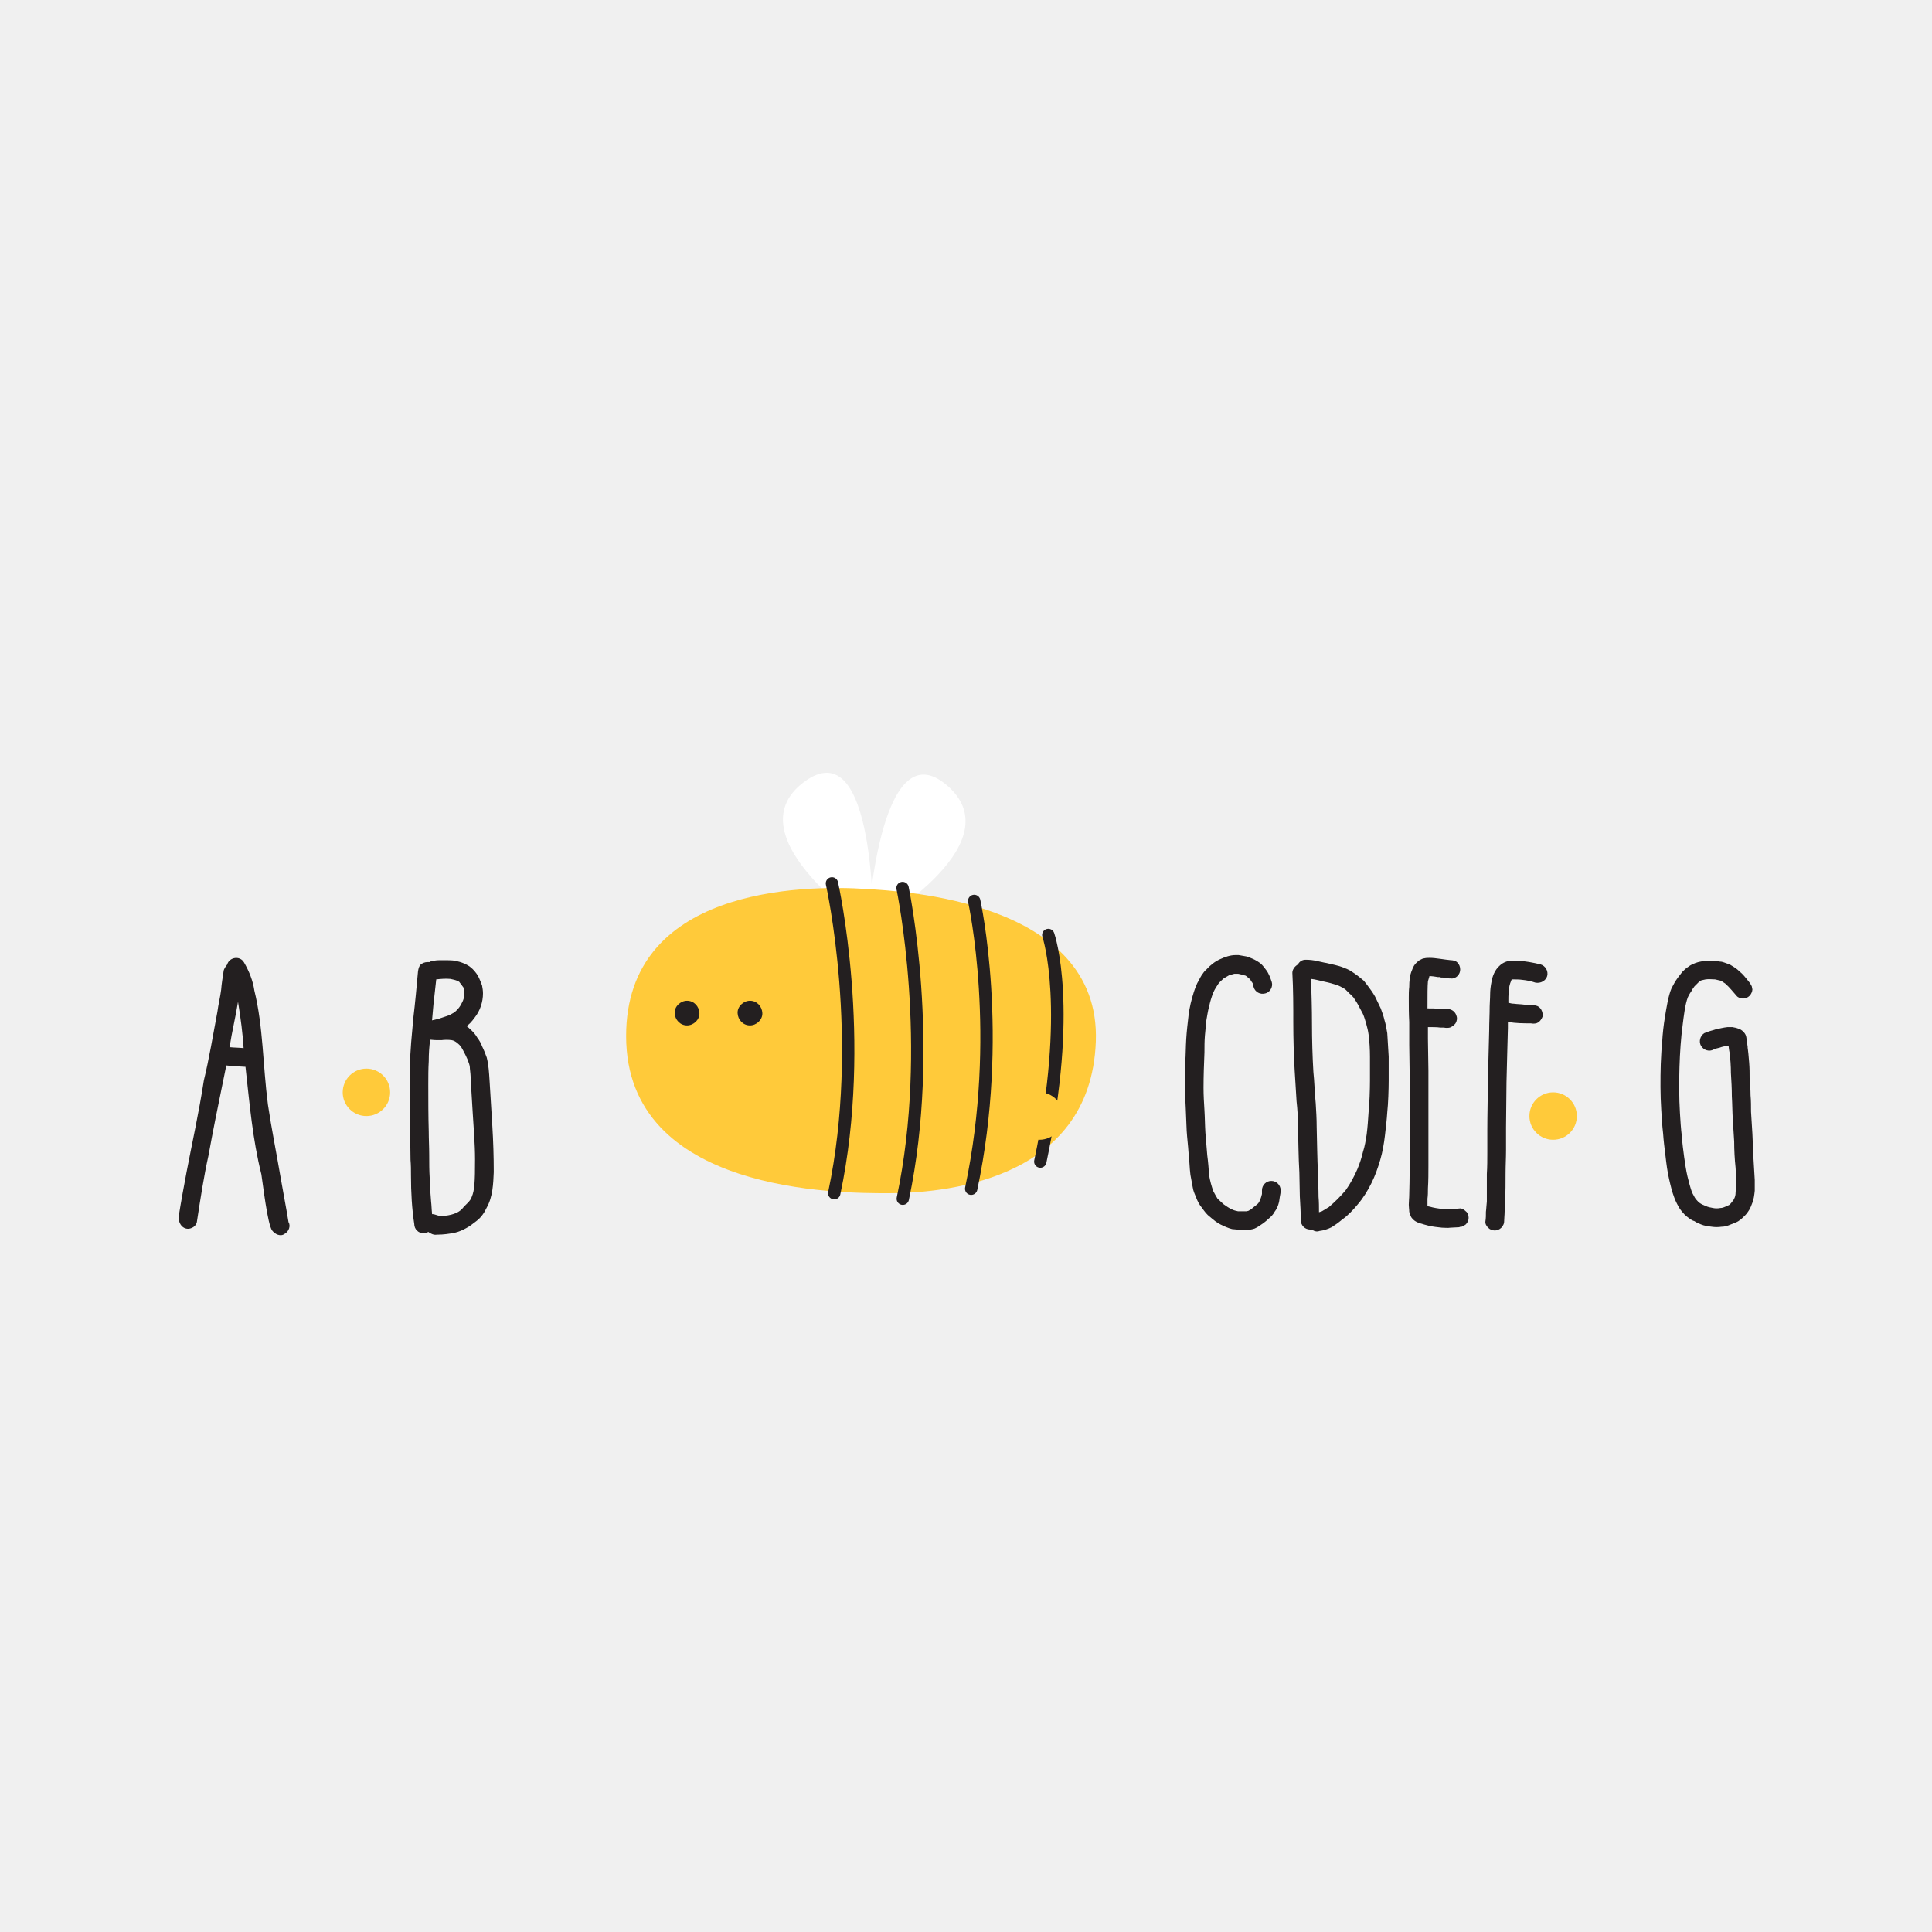
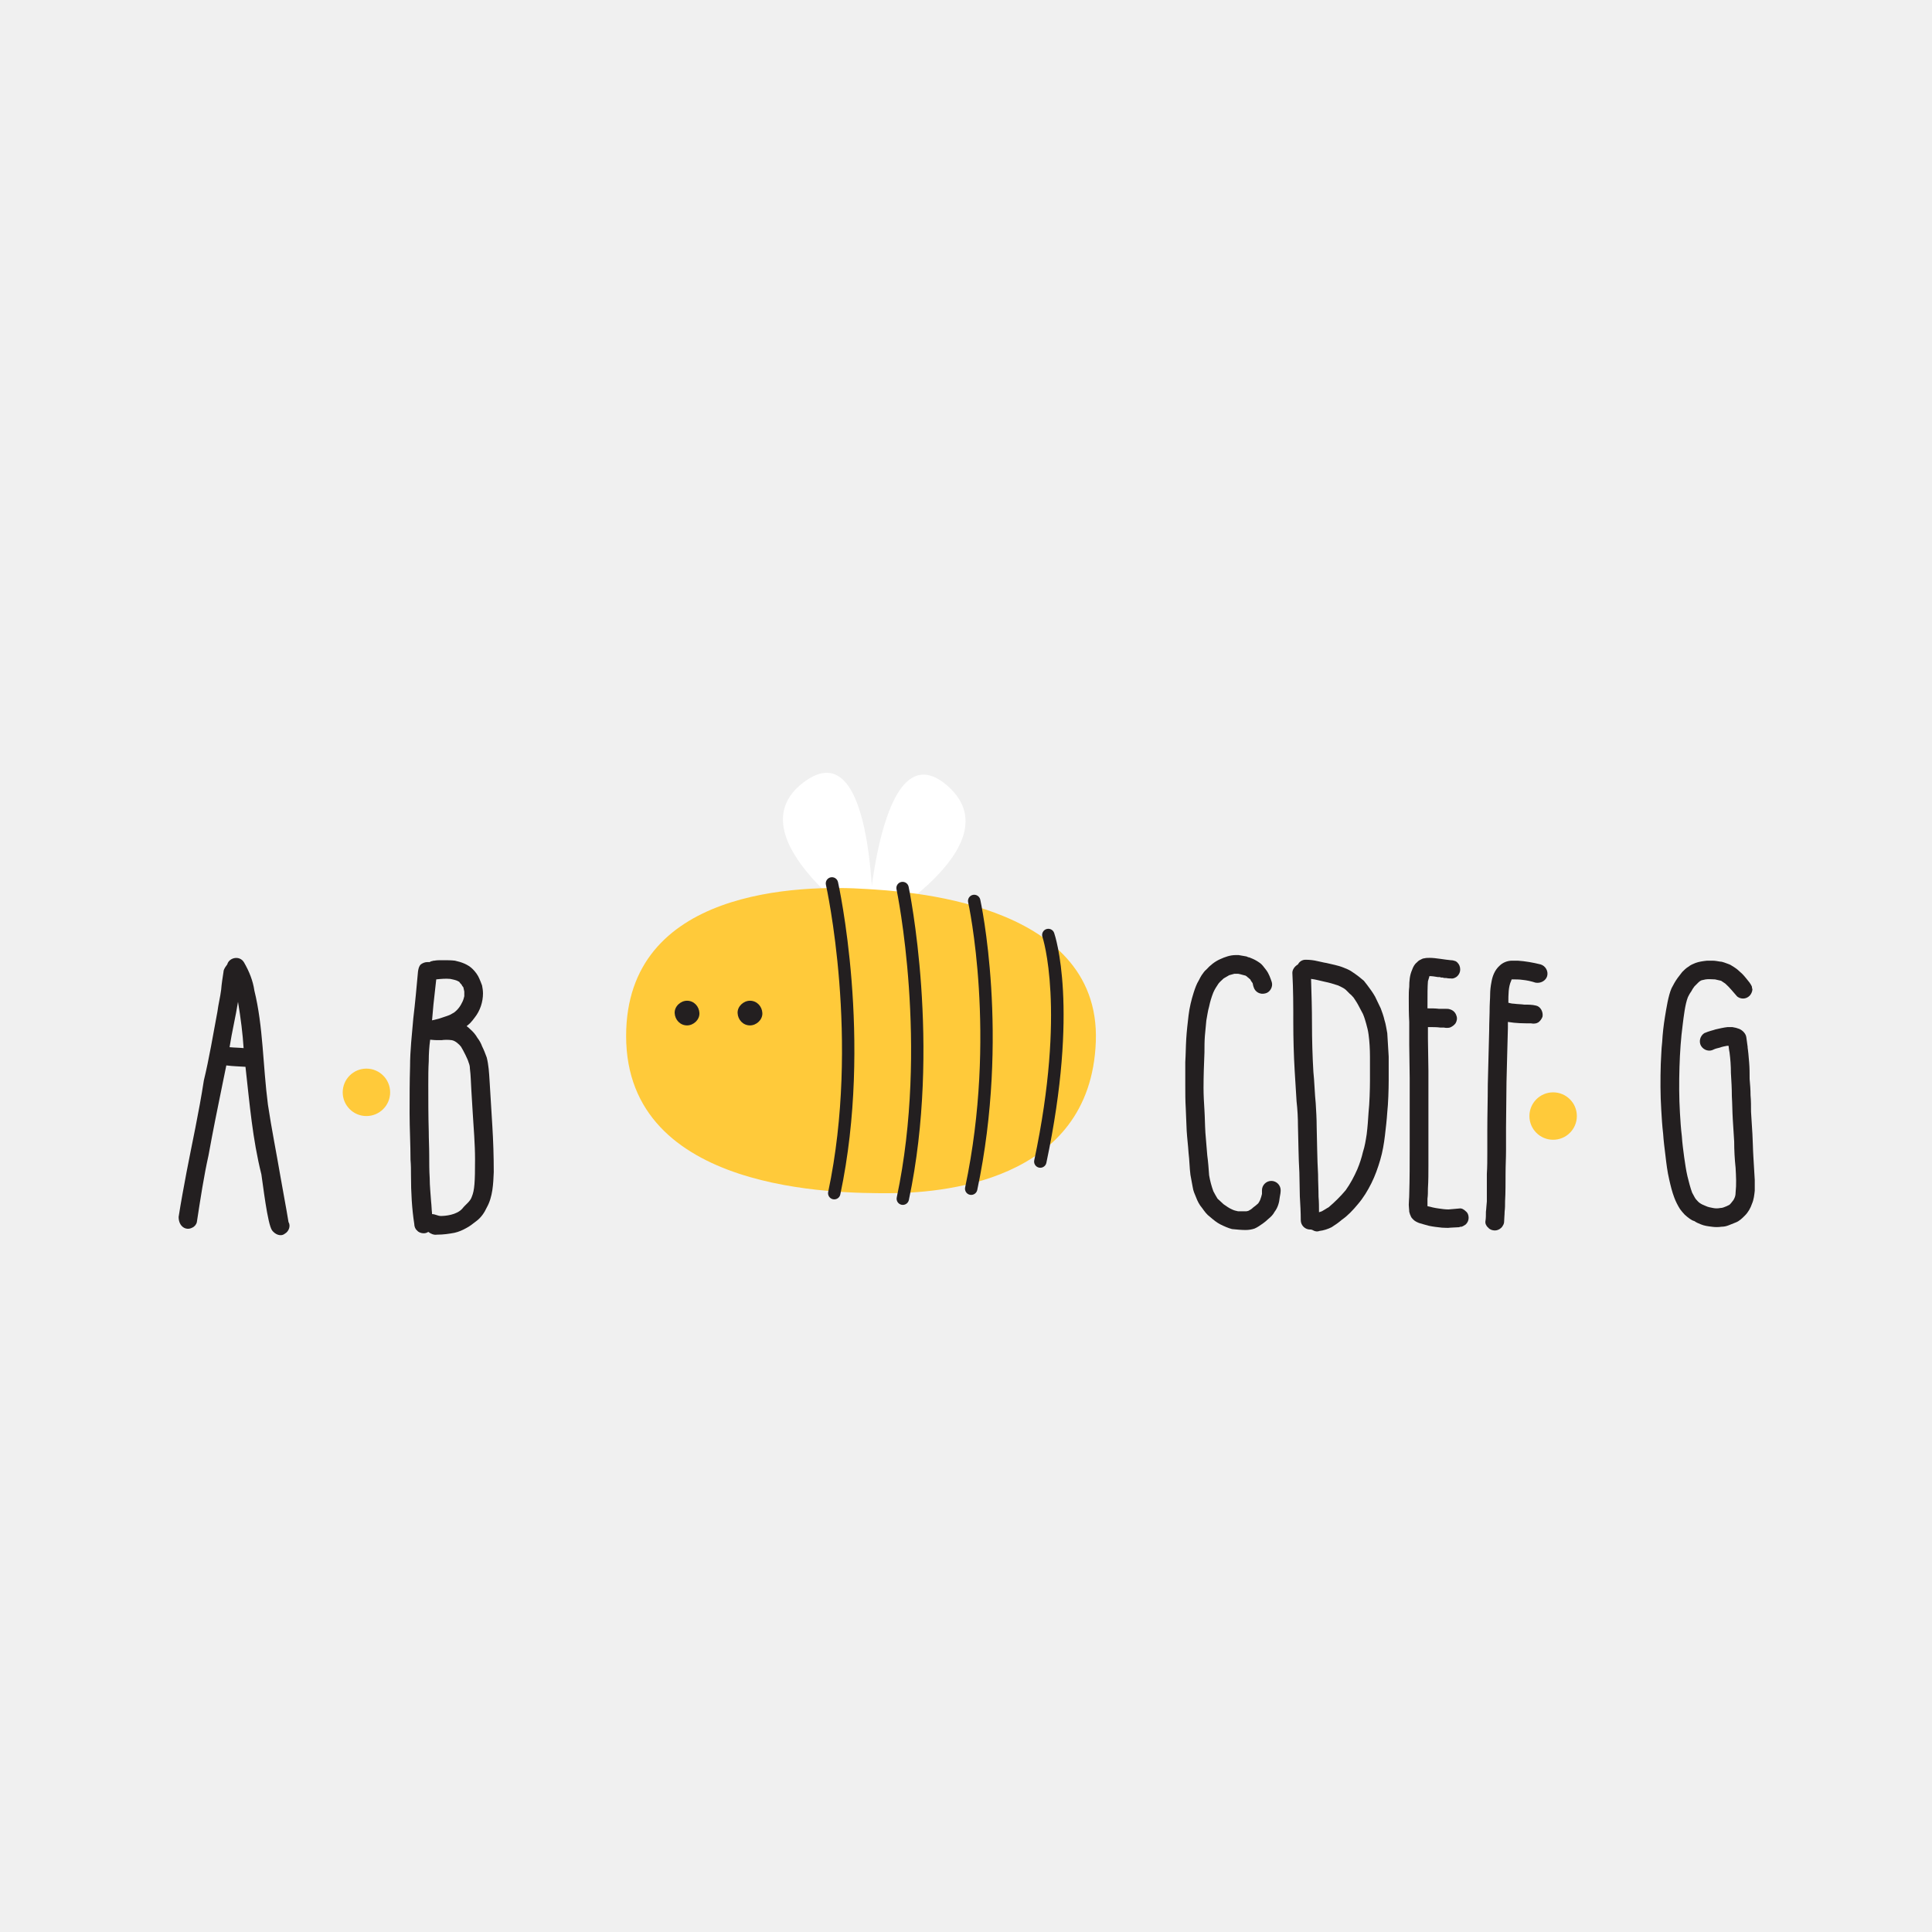
<svg xmlns="http://www.w3.org/2000/svg" width="500" zoomAndPan="magnify" viewBox="0 0 375 375" height="500" preserveAspectRatio="xMidYMid meet" version="1.0">
  <defs>
    <g />
-     <clipPath id="fba1574073">
+     <clipPath id="7a373a68f3">
      <path d="M 121.496 172 L 213 172 L 213 232 L 121.496 232 Z M 121.496 172 " clip-rule="nonzero" />
    </clipPath>
-     <clipPath id="e6202d8864">
+     <clipPath id="a42de7fc40">
      <path d="M 173 171 L 180 171 L 180 233.871 L 173 233.871 Z M 173 171 " clip-rule="nonzero" />
    </clipPath>
-     <clipPath id="8ff572e155">
-       <path d="M 197.152 212.023 L 206.359 212.023 L 206.359 221.227 L 197.152 221.227 Z M 197.152 212.023 " clip-rule="nonzero" />
-     </clipPath>
-     <clipPath id="1e757cc840">
-       <path d="M 201.758 212.023 C 199.215 212.023 197.152 214.082 197.152 216.625 C 197.152 219.168 199.215 221.227 201.758 221.227 C 204.297 221.227 206.359 219.168 206.359 216.625 C 206.359 214.082 204.297 212.023 201.758 212.023 Z M 201.758 212.023 " clip-rule="nonzero" />
-     </clipPath>
-     <clipPath id="b372e8c3c8">
+     <clipPath id="bfc58d839e">
      <path d="M 296.859 212.023 L 306.066 212.023 L 306.066 221.227 L 296.859 221.227 Z M 296.859 212.023 " clip-rule="nonzero" />
    </clipPath>
-     <clipPath id="a06d53c072">
+     <clipPath id="c1fae432ba">
      <path d="M 301.461 212.023 C 298.922 212.023 296.859 214.082 296.859 216.625 C 296.859 219.168 298.922 221.227 301.461 221.227 C 304.004 221.227 306.066 219.168 306.066 216.625 C 306.066 214.082 304.004 212.023 301.461 212.023 Z M 301.461 212.023 " clip-rule="nonzero" />
    </clipPath>
-     <clipPath id="bb6d497e53">
+     <clipPath id="f2551cdb6e">
      <path d="M 66.52 207.418 L 75.727 207.418 L 75.727 216.625 L 66.52 216.625 Z M 66.52 207.418 " clip-rule="nonzero" />
    </clipPath>
-     <clipPath id="116a10da18">
+     <clipPath id="ddb3726d64">
      <path d="M 71.121 207.418 C 68.578 207.418 66.52 209.48 66.52 212.023 C 66.52 214.562 68.578 216.625 71.121 216.625 C 73.664 216.625 75.727 214.562 75.727 212.023 C 75.727 209.48 73.664 207.418 71.121 207.418 Z M 71.121 207.418 " clip-rule="nonzero" />
    </clipPath>
  </defs>
  <g fill="#231f20" fill-opacity="1">
    <g transform="translate(32.40127, 239.1063)">
      <g>
        <path d="M 23.598 -1.906 C 23.051 -5.266 22.598 -7.441 22.055 -10.617 C 21.238 -15.43 20.328 -19.875 19.605 -24.688 C 18.605 -32.402 18.695 -39.844 16.973 -46.832 C 16.699 -48.738 15.973 -50.551 14.977 -52.277 C 14.156 -53.727 12.07 -53.273 11.707 -51.914 C 11.074 -51.098 10.98 -50.734 10.98 -50.461 C 10.801 -49.281 10.617 -48.191 10.527 -47.012 C 10.348 -45.559 9.984 -44.199 9.801 -42.746 C 8.984 -38.391 8.168 -33.488 7.168 -29.406 C 6.172 -22.961 4.902 -17.336 3.812 -11.617 C 3.266 -8.711 2.723 -5.809 2.27 -2.902 C 2.27 -1 3.723 -0.18 4.902 -0.816 C 5.355 -1 5.719 -1.453 5.809 -1.906 C 6.535 -6.625 7.168 -10.801 8.078 -14.883 C 8.895 -19.422 9.801 -23.871 10.711 -28.316 C 10.98 -29.676 11.254 -30.949 11.527 -32.309 C 12.887 -32.129 14.066 -32.129 15.246 -32.039 C 16.062 -24.777 16.609 -18.062 18.332 -11.164 C 18.605 -9.531 19.512 -1.453 20.422 -0.273 C 20.965 0.453 22.055 1 22.871 0.363 C 23.688 -0.09 24.051 -1.18 23.598 -1.906 Z M 14.883 -35.668 C 13.977 -35.758 13.07 -35.758 12.16 -35.848 C 12.617 -38.844 13.34 -41.75 13.797 -44.652 C 14.34 -41.387 14.703 -38.48 14.883 -35.668 Z M 14.883 -35.668 " />
      </g>
    </g>
  </g>
  <g fill="#231f20" fill-opacity="1">
    <g transform="translate(58.62803, 239.1063)">
      <g />
    </g>
  </g>
  <g fill="#231f20" fill-opacity="1">
    <g transform="translate(77.32253, 239.1063)">
      <g>
        <path d="M 18.242 -20.512 C 18.062 -23.508 17.879 -26.5 17.699 -29.406 C 17.605 -30.949 17.516 -32.402 17.152 -33.852 C 16.883 -34.578 16.609 -35.305 16.246 -36.031 C 16.062 -36.574 15.699 -37.211 15.34 -37.664 C 14.977 -38.301 14.52 -38.844 13.887 -39.391 C 13.703 -39.57 13.523 -39.75 13.25 -39.934 C 13.434 -40.113 13.703 -40.297 13.887 -40.477 C 14.25 -40.84 14.52 -41.203 14.793 -41.566 C 15.883 -42.93 16.426 -44.652 16.426 -46.285 C 16.426 -46.832 16.336 -47.375 16.246 -47.828 C 16.062 -48.375 15.883 -48.738 15.699 -49.191 C 15.43 -49.824 14.977 -50.461 14.43 -51.004 C 13.523 -51.914 12.254 -52.367 10.98 -52.641 C 10.254 -52.73 9.531 -52.73 8.895 -52.73 C 8.711 -52.73 8.531 -52.73 8.352 -52.73 C 7.895 -52.73 7.441 -52.73 6.988 -52.641 C 6.898 -52.641 6.715 -52.641 6.535 -52.547 C 6.352 -52.547 6.172 -52.457 6.082 -52.367 C 5.898 -52.367 5.809 -52.367 5.629 -52.367 C 5.172 -52.367 4.719 -52.188 4.355 -51.914 C 3.992 -51.551 3.902 -51.098 3.812 -50.551 C 3.539 -47.559 3.266 -44.473 2.902 -41.477 C 2.633 -38.301 2.27 -35.215 2.27 -32.129 C 2.18 -29.133 2.18 -26.137 2.18 -23.051 C 2.18 -20.059 2.359 -16.973 2.359 -13.977 C 2.449 -12.977 2.449 -11.98 2.449 -10.98 C 2.449 -7.625 2.633 -4.445 3.086 -1.543 C 3.086 -1.09 3.266 -0.543 3.629 -0.273 C 3.902 0.09 4.445 0.273 4.902 0.273 C 5.266 0.273 5.535 0.18 5.809 0 C 6.262 0.363 6.898 0.637 7.441 0.543 C 8.805 0.543 9.891 0.363 10.891 0.18 C 11.707 0 12.523 -0.363 13.16 -0.727 C 13.887 -1.09 14.52 -1.633 15.246 -2.18 C 16.062 -2.812 16.699 -3.723 17.152 -4.719 C 18.332 -6.809 18.422 -9.348 18.516 -11.617 C 18.516 -14.613 18.422 -17.605 18.242 -20.512 Z M 10.074 -49.102 C 10.527 -49.008 10.98 -48.918 11.434 -48.738 C 11.527 -48.645 11.617 -48.645 11.797 -48.555 C 11.891 -48.375 12.07 -48.191 12.254 -48.012 C 12.344 -47.828 12.434 -47.648 12.617 -47.465 C 12.707 -47.195 12.707 -46.922 12.797 -46.648 C 12.797 -46.285 12.797 -46.016 12.797 -45.742 C 12.707 -45.379 12.617 -45.016 12.434 -44.652 C 12.254 -44.289 12.07 -43.926 11.797 -43.562 C 11.527 -43.199 11.164 -42.836 10.801 -42.566 C 10.527 -42.383 10.254 -42.293 9.984 -42.113 C 9.348 -41.84 8.621 -41.656 7.895 -41.387 C 7.531 -41.293 7.168 -41.203 6.809 -41.113 C 6.715 -41.113 6.625 -41.113 6.535 -41.023 C 6.625 -42.113 6.715 -43.109 6.809 -44.109 C 6.988 -45.742 7.168 -47.375 7.352 -49.008 C 8.258 -49.102 9.168 -49.191 10.074 -49.102 Z M 14.25 -6.809 C 13.977 -5.898 12.977 -5.266 12.434 -4.539 C 11.344 -3.266 9.074 -3.086 8.258 -3.086 C 7.625 -3.086 7.168 -3.449 6.535 -3.449 C 6.535 -3.539 6.535 -3.539 6.535 -3.629 C 6.445 -4.355 6.445 -5.172 6.352 -5.898 C 6.262 -7.352 6.082 -8.895 6.082 -10.438 C 5.988 -11.891 5.988 -13.434 5.988 -14.977 C 5.988 -16.52 5.898 -17.969 5.898 -19.512 C 5.809 -22.508 5.809 -25.594 5.809 -28.59 C 5.809 -30.133 5.809 -31.676 5.898 -33.125 C 5.898 -34.578 5.988 -35.941 6.172 -37.301 C 7.168 -37.211 6.988 -37.211 8.352 -37.211 C 8.984 -37.301 9.711 -37.301 10.348 -37.211 C 11.074 -37.121 11.891 -36.305 12.16 -35.941 C 12.617 -35.215 13.523 -33.398 13.613 -32.945 C 13.797 -32.492 13.887 -32.129 13.887 -31.676 C 14.066 -30.312 14.066 -29.043 14.156 -27.68 C 14.25 -26.137 14.34 -24.688 14.43 -23.145 C 14.613 -20.148 14.883 -17.062 14.883 -14.066 C 14.883 -9.711 14.793 -8.078 14.25 -6.809 Z M 14.25 -6.809 " />
      </g>
    </g>
  </g>
  <g fill="#231f20" fill-opacity="1">
    <g transform="translate(97.47548, 239.1063)">
      <g />
    </g>
  </g>
  <g fill="#231f20" fill-opacity="1">
    <g transform="translate(116.17, 239.1063)">
      <g />
    </g>
  </g>
  <g fill="#231f20" fill-opacity="1">
    <g transform="translate(134.8645, 239.1063)">
      <g />
    </g>
  </g>
  <g fill="#231f20" fill-opacity="1">
    <g transform="translate(153.559, 239.1063)">
      <g />
    </g>
  </g>
  <g fill="#231f20" fill-opacity="1">
    <g transform="translate(172.2535, 239.1063)">
      <g />
    </g>
  </g>
  <g fill="#231f20" fill-opacity="1">
    <g transform="translate(190.948, 239.1063)">
      <g />
    </g>
  </g>
  <g fill="#231f20" fill-opacity="1">
    <g transform="translate(209.6425, 239.1063)">
      <g />
    </g>
  </g>
  <g fill="#231f20" fill-opacity="1">
    <g transform="translate(228.3388, 239.1063)">
      <g>
        <path d="M 8.441 -52.91 C 7.441 -52.457 6.535 -51.73 5.809 -50.914 C 5.445 -50.645 5.172 -50.188 4.902 -49.824 C 4.719 -49.555 4.539 -49.191 4.355 -48.828 C 3.902 -48.102 3.629 -47.285 3.359 -46.469 C 2.902 -45.016 2.543 -43.562 2.359 -42.02 C 2.18 -40.477 1.996 -38.934 1.906 -37.391 C 1.816 -35.941 1.816 -34.398 1.723 -32.945 C 1.723 -31.492 1.723 -29.949 1.723 -28.496 C 1.723 -26.953 1.723 -25.504 1.816 -23.961 C 1.906 -22.508 1.906 -21.055 1.996 -19.605 C 2.086 -18.152 2.27 -16.789 2.359 -15.34 C 2.543 -13.887 2.543 -12.434 2.723 -11.074 C 2.902 -10.254 2.996 -9.438 3.176 -8.621 C 3.266 -7.988 3.539 -7.352 3.812 -6.715 C 4.086 -5.988 4.445 -5.266 4.992 -4.629 C 5.445 -3.992 5.898 -3.359 6.535 -2.902 C 7.168 -2.359 7.805 -1.816 8.531 -1.453 C 9.258 -1.09 10.074 -0.727 10.801 -0.543 C 11.707 -0.453 12.617 -0.363 13.434 -0.363 C 13.977 -0.363 14.613 -0.453 15.156 -0.637 C 15.793 -0.906 16.246 -1.27 16.789 -1.633 C 17.152 -1.906 17.516 -2.18 17.879 -2.543 C 18.332 -2.902 18.785 -3.359 19.059 -3.902 C 19.695 -4.719 19.965 -5.719 20.059 -6.715 C 20.148 -7.168 20.238 -7.625 20.238 -8.078 C 20.238 -9.074 19.422 -9.891 18.422 -9.891 C 17.426 -9.891 16.609 -9.074 16.609 -8.078 C 16.609 -7.805 16.609 -7.625 16.609 -7.352 C 16.52 -6.988 16.426 -6.625 16.246 -6.172 C 16.156 -5.988 16.062 -5.809 15.883 -5.535 C 15.609 -5.266 15.246 -4.992 14.883 -4.719 C 14.613 -4.445 14.34 -4.266 13.977 -4.086 C 13.887 -4.086 13.703 -3.992 13.523 -3.992 C 12.977 -3.992 12.523 -3.992 11.98 -3.992 C 11.527 -4.086 11.164 -4.176 10.801 -4.355 C 10.164 -4.629 9.711 -4.992 9.168 -5.355 C 8.805 -5.719 8.352 -6.082 7.988 -6.445 C 7.715 -6.898 7.441 -7.352 7.168 -7.895 C 6.809 -8.895 6.535 -9.891 6.352 -10.98 C 6.262 -12.254 6.172 -13.523 5.988 -14.883 C 5.898 -16.336 5.719 -17.789 5.629 -19.242 C 5.535 -20.691 5.535 -22.145 5.445 -23.598 C 5.355 -25.051 5.266 -26.5 5.266 -27.953 C 5.266 -30.312 5.355 -32.582 5.445 -34.852 C 5.445 -35.941 5.445 -37.027 5.535 -38.117 C 5.629 -39.027 5.719 -40.023 5.809 -41.023 C 5.988 -41.93 6.082 -42.836 6.352 -43.746 C 6.535 -44.652 6.809 -45.559 7.168 -46.469 C 7.441 -47.102 7.805 -47.648 8.168 -48.191 C 8.441 -48.555 8.805 -48.828 9.168 -49.191 C 9.531 -49.371 9.891 -49.645 10.254 -49.824 C 10.617 -49.918 10.98 -50.008 11.254 -50.098 C 11.527 -50.098 11.797 -50.098 11.98 -50.098 C 12.523 -50.008 12.977 -49.824 13.434 -49.734 C 13.613 -49.645 13.797 -49.461 13.887 -49.371 C 14.066 -49.281 14.156 -49.102 14.34 -49.008 C 14.43 -48.738 14.613 -48.555 14.793 -48.281 C 14.883 -48.012 14.883 -47.738 14.977 -47.559 C 15.246 -46.559 16.246 -46.016 17.242 -46.285 C 18.152 -46.469 18.785 -47.559 18.516 -48.465 C 18.242 -49.281 17.969 -50.098 17.426 -50.824 C 17.242 -51.098 16.973 -51.367 16.789 -51.641 C 16.426 -52.094 15.973 -52.367 15.52 -52.641 C 15.066 -52.91 14.613 -53.094 14.156 -53.273 C 13.977 -53.273 13.797 -53.367 13.613 -53.457 C 13.16 -53.547 12.617 -53.637 12.07 -53.727 C 11.891 -53.727 11.707 -53.727 11.527 -53.727 C 10.438 -53.727 9.438 -53.367 8.441 -52.91 Z M 8.441 -52.91 " />
      </g>
    </g>
  </g>
  <g fill="#231f20" fill-opacity="1">
    <g transform="translate(249.4835, 239.1063)">
      <g>
        <path d="M 20.059 -34.035 C 19.965 -35.484 19.875 -37.121 19.785 -38.57 C 19.605 -39.48 19.512 -40.297 19.242 -41.113 C 19.059 -41.93 18.785 -42.656 18.516 -43.383 C 18.152 -44.109 17.789 -44.926 17.426 -45.652 C 16.973 -46.469 16.426 -47.195 15.883 -47.922 C 15.699 -48.191 15.43 -48.465 15.246 -48.738 C 14.883 -49.008 14.613 -49.281 14.25 -49.555 C 13.797 -49.918 13.25 -50.281 12.707 -50.645 C 12.254 -50.914 11.797 -51.098 11.344 -51.277 C 10.254 -51.73 9.074 -51.914 7.988 -52.188 C 7.352 -52.277 6.809 -52.457 6.262 -52.547 C 5.535 -52.73 4.719 -52.82 3.992 -52.82 C 3.992 -52.82 3.992 -52.82 3.902 -52.82 C 3.266 -52.82 2.723 -52.457 2.449 -51.914 C 1.816 -51.551 1.363 -50.914 1.363 -50.281 C 1.543 -47.012 1.543 -43.836 1.543 -40.66 C 1.543 -37.574 1.633 -34.305 1.816 -31.219 C 1.906 -29.77 2.086 -26.773 2.18 -25.32 C 2.359 -23.777 2.449 -22.145 2.449 -20.602 C 2.543 -17.516 2.543 -14.52 2.723 -11.527 C 2.723 -9.984 2.812 -8.441 2.812 -6.898 C 2.902 -5.355 2.996 -3.812 2.996 -2.27 C 2.996 -1.27 3.812 -0.453 4.809 -0.453 C 4.902 -0.453 4.992 -0.453 4.992 -0.453 C 5.082 -0.453 5.172 -0.363 5.266 -0.363 C 5.719 -0.09 6.172 0 6.625 -0.18 C 7.441 -0.273 8.258 -0.543 8.984 -0.906 C 9.711 -1.363 10.348 -1.816 10.98 -2.359 C 12.16 -3.176 13.16 -4.266 14.066 -5.355 C 15.156 -6.625 15.973 -7.988 16.699 -9.438 C 17.426 -10.891 17.969 -12.434 18.422 -13.977 C 18.879 -15.52 19.148 -17.152 19.332 -18.695 C 19.512 -20.238 19.695 -21.781 19.785 -23.234 C 19.965 -24.777 20.059 -27.773 20.059 -29.316 C 20.059 -30.859 20.059 -32.492 20.059 -34.035 Z M 16.156 -23.234 C 16.062 -21.781 15.973 -20.422 15.793 -18.969 C 15.609 -17.789 15.43 -16.609 15.066 -15.52 C 14.793 -14.34 14.43 -13.25 13.977 -12.16 C 13.34 -10.711 12.617 -9.348 11.707 -8.078 C 10.711 -6.898 9.621 -5.809 8.441 -4.809 C 7.988 -4.539 7.531 -4.266 7.078 -3.992 C 6.898 -3.902 6.715 -3.902 6.535 -3.812 C 6.535 -4.809 6.535 -5.809 6.445 -6.809 C 6.445 -8.258 6.352 -9.711 6.352 -11.164 C 6.172 -14.25 6.172 -17.336 6.082 -20.422 C 6.082 -21.965 5.988 -23.414 5.898 -24.957 C 5.719 -26.5 5.629 -29.496 5.445 -31.039 C 5.266 -34.035 5.172 -37.301 5.172 -40.387 C 5.172 -43.293 5.082 -46.195 4.992 -49.102 C 5.898 -49.008 6.715 -48.738 7.625 -48.555 C 8.531 -48.375 9.438 -48.102 10.254 -47.828 C 10.801 -47.559 11.254 -47.375 11.707 -47.012 C 11.98 -46.738 12.254 -46.469 12.523 -46.195 C 12.797 -46.016 12.977 -45.742 13.25 -45.469 C 13.613 -44.926 13.977 -44.379 14.25 -43.836 C 14.52 -43.293 14.793 -42.836 15.066 -42.293 C 15.34 -41.656 15.52 -41.023 15.699 -40.387 C 15.883 -39.75 16.062 -39.027 16.156 -38.301 C 16.336 -37.027 16.426 -35.395 16.426 -34.035 C 16.426 -32.492 16.426 -30.859 16.426 -29.316 C 16.426 -27.773 16.336 -24.777 16.156 -23.234 Z M 16.156 -23.234 " />
      </g>
    </g>
  </g>
  <g fill="#231f20" fill-opacity="1">
    <g transform="translate(271.6265, 239.1063)">
      <g>
        <path d="M 12.887 -3.992 C 12.523 -4.355 12.07 -4.629 11.617 -4.539 C 10.891 -4.445 10.254 -4.445 9.531 -4.355 C 8.895 -4.355 8.258 -4.445 7.625 -4.539 C 6.898 -4.629 6.172 -4.809 5.445 -4.992 C 5.445 -5.445 5.445 -5.898 5.445 -6.445 C 5.535 -7.078 5.535 -7.715 5.535 -8.441 C 5.629 -9.891 5.629 -11.434 5.629 -12.887 C 5.629 -15.883 5.629 -18.879 5.629 -21.781 C 5.629 -24.957 5.629 -28.043 5.629 -31.219 C 5.629 -32.672 5.535 -36.031 5.535 -37.484 C 5.535 -38.207 5.535 -39.027 5.535 -39.75 C 6.352 -39.75 7.352 -39.75 7.895 -39.66 C 8.078 -39.66 8.352 -39.66 8.621 -39.66 C 8.984 -39.57 9.438 -39.57 9.801 -39.66 C 10.254 -39.844 10.617 -40.113 10.891 -40.477 C 11.164 -40.93 11.254 -41.477 11.074 -41.93 C 10.891 -42.566 10.438 -43.02 9.801 -43.199 C 9.531 -43.293 9.348 -43.293 9.074 -43.293 C 8.621 -43.293 8.078 -43.293 7.715 -43.293 C 6.988 -43.383 6.262 -43.383 5.535 -43.383 C 5.535 -43.383 5.445 -43.383 5.445 -43.383 C 5.445 -46.379 5.445 -47.465 5.535 -48.645 C 5.629 -49.008 5.719 -49.281 5.809 -49.555 C 5.809 -49.555 5.809 -49.555 5.809 -49.645 C 6.352 -49.645 6.898 -49.555 7.441 -49.461 C 7.531 -49.461 7.625 -49.461 7.715 -49.461 C 7.805 -49.461 7.895 -49.461 8.078 -49.371 C 8.078 -49.371 8.168 -49.371 8.168 -49.371 C 8.258 -49.371 8.352 -49.371 8.441 -49.371 C 8.531 -49.281 8.711 -49.281 8.805 -49.281 C 8.895 -49.281 8.984 -49.281 9.074 -49.281 C 9.438 -49.191 9.711 -49.191 9.984 -49.191 C 10.438 -49.102 10.98 -49.371 11.254 -49.645 C 11.617 -50.008 11.797 -50.461 11.797 -50.914 C 11.797 -51.461 11.617 -51.914 11.254 -52.277 C 11.164 -52.367 11.074 -52.457 10.891 -52.547 C 10.617 -52.641 10.348 -52.73 9.984 -52.73 C 8.895 -52.82 6.988 -53.184 5.988 -53.184 C 5.988 -53.184 5.898 -53.184 5.809 -53.184 C 5.535 -53.184 5.172 -53.184 4.809 -53.094 C 4.539 -53.094 4.266 -52.91 3.902 -52.73 C 3.723 -52.641 3.539 -52.457 3.359 -52.277 C 2.902 -51.914 2.633 -51.367 2.449 -50.824 C 1.996 -49.824 1.906 -48.645 1.906 -47.559 C 1.816 -46.832 1.816 -46.105 1.816 -45.379 C 1.816 -43.836 1.816 -42.293 1.906 -40.75 C 1.906 -39.297 1.906 -37.754 1.906 -36.305 C 1.906 -34.762 1.996 -31.402 1.996 -29.859 C 1.996 -28.316 1.996 -26.773 1.996 -25.23 C 1.996 -22.234 1.996 -19.242 1.996 -16.246 C 1.996 -13.25 1.996 -10.254 1.906 -7.262 C 1.906 -6.535 1.816 -5.898 1.816 -5.266 C 1.816 -4.809 1.906 -4.355 1.906 -3.902 C 1.996 -3.539 2.086 -3.266 2.27 -2.902 C 2.359 -2.723 2.543 -2.543 2.723 -2.359 C 2.996 -2.086 3.359 -1.906 3.812 -1.723 C 4.355 -1.543 5.082 -1.363 5.719 -1.18 C 6.535 -1 7.441 -0.906 8.258 -0.816 C 8.805 -0.816 9.348 -0.727 9.891 -0.816 C 10.438 -0.816 11.074 -0.906 11.617 -0.906 C 11.707 -1 11.891 -1 12.07 -1 C 12.344 -1.09 12.617 -1.27 12.887 -1.453 C 13.25 -1.816 13.434 -2.27 13.434 -2.723 C 13.434 -3.266 13.25 -3.723 12.887 -3.992 Z M 12.887 -3.992 " />
      </g>
    </g>
  </g>
  <g fill="#231f20" fill-opacity="1">
    <g transform="translate(286.6003, 239.1063)">
      <g>
        <path d="M 12.434 -51.914 C 10.98 -52.277 9.438 -52.547 7.988 -52.641 C 7.715 -52.641 7.441 -52.641 7.168 -52.641 C 7.078 -52.641 6.988 -52.641 6.898 -52.641 C 5.988 -52.641 5.082 -52.277 4.445 -51.641 C 3.539 -50.824 3.086 -49.645 2.902 -48.555 C 2.723 -47.648 2.633 -46.832 2.633 -46.016 C 2.633 -45.195 2.543 -44.473 2.543 -43.746 C 2.543 -42.203 2.449 -40.66 2.449 -39.117 C 2.359 -36.121 2.27 -31.676 2.18 -28.59 C 2.18 -25.684 2.086 -22.688 2.086 -19.785 C 2.086 -18.332 2.086 -16.973 2.086 -15.52 C 2.086 -14.066 2.086 -12.617 1.996 -11.254 C 1.996 -9.801 1.996 -7.262 1.996 -5.898 C 1.906 -5.172 1.906 -4.539 1.816 -3.902 C 1.816 -3.266 1.816 -2.633 1.723 -2.086 C 1.633 -1.633 1.906 -1.09 2.27 -0.816 C 2.543 -0.453 3.086 -0.273 3.539 -0.273 C 3.992 -0.273 4.445 -0.453 4.809 -0.816 C 4.902 -0.906 4.992 -1 5.082 -1.18 C 5.266 -1.453 5.355 -1.723 5.355 -2.086 C 5.355 -2.633 5.445 -3.266 5.445 -3.902 C 5.535 -4.629 5.535 -5.266 5.535 -5.988 C 5.629 -7.441 5.629 -9.891 5.629 -11.344 C 5.629 -12.887 5.719 -14.34 5.719 -15.883 C 5.719 -17.336 5.719 -18.785 5.719 -20.238 C 5.719 -23.145 5.809 -26.137 5.809 -29.043 C 5.898 -32.129 5.988 -36.574 6.082 -39.57 C 6.082 -39.934 6.082 -40.387 6.082 -40.84 C 6.082 -40.84 6.082 -40.84 6.082 -40.75 C 7.715 -40.477 9.074 -40.477 10.527 -40.477 C 11.074 -40.387 11.527 -40.387 11.98 -40.66 C 12.344 -40.93 12.617 -41.293 12.797 -41.75 C 12.977 -42.656 12.434 -43.746 11.527 -43.926 C 10.801 -44.109 9.984 -44.109 9.258 -44.109 C 8.621 -44.199 7.895 -44.199 7.262 -44.289 C 6.898 -44.289 6.535 -44.379 6.172 -44.473 C 6.172 -46.105 6.172 -47.559 6.715 -48.738 C 6.715 -48.828 6.809 -48.918 6.809 -49.008 C 6.809 -49.008 6.809 -49.008 6.898 -49.008 C 6.898 -49.008 6.898 -49.008 6.988 -49.008 C 7.625 -49.008 8.258 -49.008 8.895 -48.918 C 9.801 -48.828 10.617 -48.645 11.434 -48.375 C 12.434 -48.191 13.434 -48.738 13.703 -49.645 C 13.977 -50.645 13.34 -51.641 12.434 -51.914 Z M 12.434 -51.914 " />
      </g>
    </g>
  </g>
  <g fill="#231f20" fill-opacity="1">
    <g transform="translate(301.574, 239.1063)">
      <g />
    </g>
  </g>
  <g fill="#231f20" fill-opacity="1">
    <g transform="translate(320.2685, 239.1063)">
      <g>
        <path d="M 11.074 -52.641 C 10.254 -52.547 9.531 -52.457 8.805 -52.188 C 8.352 -52.004 7.895 -51.824 7.441 -51.461 C 6.988 -51.188 6.625 -50.824 6.262 -50.461 C 5.988 -50.098 5.629 -49.645 5.355 -49.281 C 4.902 -48.645 4.539 -48.012 4.176 -47.285 C 3.539 -45.832 3.176 -43.383 2.902 -41.75 C 2.633 -40.113 2.449 -38.48 2.359 -36.848 C 2.18 -35.395 2.18 -33.941 2.086 -32.582 C 1.996 -29.586 1.996 -26.594 2.18 -23.688 C 2.27 -22.145 2.359 -20.602 2.543 -19.059 C 2.633 -17.699 2.812 -16.246 2.996 -14.793 C 3.176 -13.25 3.359 -11.707 3.723 -10.164 C 3.992 -8.984 4.266 -7.805 4.719 -6.625 C 4.992 -5.898 5.355 -5.172 5.809 -4.445 C 6.082 -4.086 6.352 -3.723 6.715 -3.359 C 6.988 -3.086 7.352 -2.812 7.715 -2.543 C 7.988 -2.359 8.258 -2.18 8.621 -2.086 C 8.984 -1.816 9.438 -1.633 9.891 -1.453 C 10.527 -1.18 11.254 -1.09 11.98 -1 C 12.617 -0.906 13.25 -0.906 13.887 -1 C 14.34 -1 14.793 -1.09 15.246 -1.27 C 15.699 -1.453 16.156 -1.633 16.609 -1.816 C 17.336 -2.086 17.879 -2.633 18.422 -3.176 C 19.059 -3.812 19.512 -4.629 19.785 -5.445 C 20.148 -6.262 20.238 -7.168 20.328 -7.988 C 20.328 -8.711 20.328 -9.438 20.328 -10.074 C 20.238 -11.617 20.148 -13.07 20.059 -14.613 C 19.965 -16.062 19.965 -17.516 19.875 -18.969 C 19.785 -20.422 19.695 -21.871 19.605 -23.324 C 19.605 -24.414 19.605 -25.504 19.512 -26.5 C 19.512 -27.59 19.422 -28.68 19.332 -29.676 C 19.332 -30.766 19.332 -31.766 19.242 -32.855 C 19.148 -34.035 19.059 -35.125 18.879 -36.211 C 18.879 -36.121 18.879 -35.941 18.969 -35.758 C 18.879 -36.395 18.785 -37.121 18.695 -37.754 C 18.605 -38.48 17.969 -39.117 17.336 -39.391 C 16.883 -39.57 16.52 -39.66 15.973 -39.75 C 15.609 -39.75 15.34 -39.75 15.066 -39.75 C 14.25 -39.66 13.523 -39.48 12.707 -39.297 C 12.434 -39.207 12.16 -39.117 11.797 -39.027 C 11.434 -38.934 10.98 -38.754 10.527 -38.57 C 9.711 -38.027 9.438 -36.938 9.891 -36.121 C 10.438 -35.215 11.527 -34.941 12.344 -35.395 C 12.707 -35.578 13.16 -35.668 13.523 -35.758 C 13.977 -35.941 14.52 -36.031 14.977 -36.121 C 15.066 -36.121 15.156 -36.121 15.246 -36.121 C 15.246 -36.121 15.34 -35.215 15.43 -34.852 C 15.609 -33.488 15.699 -32.219 15.699 -30.859 C 15.793 -29.316 15.883 -27.863 15.883 -26.32 C 15.973 -24.867 15.973 -23.324 16.062 -21.871 C 16.156 -20.422 16.246 -18.969 16.336 -17.516 C 16.336 -15.883 16.426 -14.156 16.609 -12.434 C 16.699 -10.801 16.789 -9.258 16.609 -7.625 C 16.609 -7.168 16.52 -6.809 16.336 -6.445 C 16.246 -6.262 16.156 -6.082 15.973 -5.898 C 15.793 -5.629 15.609 -5.445 15.43 -5.266 C 15.246 -5.172 15.066 -5.082 14.883 -4.992 C 14.43 -4.809 14.066 -4.629 13.613 -4.629 C 13.16 -4.539 12.707 -4.539 12.254 -4.629 C 11.797 -4.719 11.254 -4.809 10.891 -4.992 C 10.438 -5.172 9.984 -5.355 9.621 -5.629 C 9.348 -5.809 9.168 -6.082 8.895 -6.352 C 8.621 -6.715 8.441 -7.168 8.168 -7.625 C 7.805 -8.621 7.531 -9.711 7.262 -10.801 C 6.988 -11.98 6.809 -13.25 6.625 -14.52 C 6.445 -15.883 6.262 -17.242 6.172 -18.605 C 5.988 -20.059 5.898 -21.602 5.809 -23.051 C 5.629 -26.047 5.629 -29.043 5.719 -32.039 C 5.809 -34.852 5.988 -37.574 6.352 -40.297 C 6.535 -41.75 6.809 -44.199 7.352 -45.559 C 7.531 -45.922 7.715 -46.285 7.988 -46.648 C 8.168 -47.012 8.352 -47.285 8.621 -47.648 C 8.895 -47.922 9.168 -48.191 9.438 -48.465 C 9.621 -48.645 9.801 -48.738 9.984 -48.828 C 10.254 -48.918 10.527 -48.918 10.801 -49.008 C 11.434 -49.102 11.98 -49.008 12.617 -49.008 C 12.977 -48.918 13.34 -48.828 13.797 -48.738 C 14.066 -48.555 14.34 -48.375 14.613 -48.191 C 15.43 -47.465 16.062 -46.648 16.789 -45.832 C 17.062 -45.469 17.605 -45.289 18.062 -45.289 C 18.516 -45.289 18.969 -45.469 19.332 -45.832 C 19.605 -46.105 19.875 -46.648 19.875 -47.102 C 19.785 -47.285 19.785 -47.375 19.785 -47.559 C 19.695 -47.828 19.512 -48.102 19.332 -48.375 C 18.879 -48.918 18.422 -49.555 17.879 -50.098 C 17.605 -50.371 17.242 -50.645 16.973 -50.914 C 16.52 -51.277 16.062 -51.551 15.609 -51.824 C 15.246 -52.004 14.883 -52.094 14.43 -52.277 C 14.156 -52.367 13.887 -52.457 13.613 -52.457 C 13.07 -52.547 12.617 -52.641 12.07 -52.641 C 11.891 -52.641 11.707 -52.641 11.527 -52.641 C 11.344 -52.641 11.254 -52.641 11.074 -52.641 Z M 11.074 -52.641 " />
      </g>
    </g>
  </g>
  <g fill="#231f20" fill-opacity="1">
    <g transform="translate(342.5966, 239.1063)">
      <g />
    </g>
  </g>
  <g fill="#231f20" fill-opacity="1">
    <g transform="translate(361.2911, 239.1063)">
      <g />
    </g>
  </g>
  <path fill="#ffffff" d="M 169.48 180.609 C 169.48 180.609 141.848 162.48 156.008 151.824 C 170.168 141.172 169.48 180.609 169.48 180.609 Z M 169.48 180.609 " fill-opacity="1" fill-rule="nonzero" />
  <path fill="#ffffff" d="M 168.371 180.254 C 168.371 180.254 197.238 164.141 183.883 152.504 C 170.523 140.867 168.371 180.254 168.371 180.254 Z M 168.371 180.254 " fill-opacity="1" fill-rule="nonzero" />
-   <g clip-path="url(#fba1574073)">
+   <g clip-path="url(#7a373a68f3)">
    <path fill="#ffca3a" d="M 168.406 172.566 C 155.102 171.66 121.531 172.566 121.531 201.094 C 121.531 231.609 162.812 231.602 172.414 231.602 C 182.016 231.602 211.695 229.742 212.699 202.168 C 213.707 174.594 174.27 172.965 168.406 172.566 Z M 168.406 172.566 " fill-opacity="1" fill-rule="nonzero" />
  </g>
  <path fill="#231f20" d="M 161.926 232.797 C 161.844 232.797 161.762 232.789 161.68 232.773 C 161.031 232.637 160.613 232 160.75 231.355 C 167.004 201.824 160.375 172.027 160.309 171.73 C 160.164 171.086 160.566 170.445 161.215 170.297 C 161.863 170.152 162.504 170.555 162.652 171.199 C 162.723 171.504 169.469 201.793 163.102 231.848 C 162.984 232.41 162.484 232.797 161.93 232.797 Z M 161.926 232.797 " fill-opacity="1" fill-rule="nonzero" />
-   <g clip-path="url(#e6202d8864)">
+   <g clip-path="url(#a42de7fc40)">
    <path fill="#231f20" d="M 175.234 233.871 C 175.152 233.871 175.07 233.863 174.988 233.844 C 174.336 233.707 173.922 233.074 174.059 232.426 C 180.32 202.871 174.078 172.91 174.012 172.609 C 173.875 171.965 174.289 171.328 174.938 171.191 C 175.59 171.055 176.227 171.465 176.363 172.113 C 176.426 172.414 182.773 202.871 176.41 232.918 C 176.289 233.48 175.793 233.867 175.238 233.867 Z M 175.234 233.871 " fill-opacity="1" fill-rule="nonzero" />
  </g>
  <path fill="#231f20" d="M 188.508 231.93 C 188.426 231.93 188.34 231.922 188.258 231.906 C 187.609 231.77 187.195 231.133 187.332 230.484 C 193.582 200.965 187.977 175.383 187.918 175.129 C 187.773 174.484 188.184 173.844 188.828 173.699 C 189.477 173.555 190.117 173.961 190.266 174.605 C 190.324 174.867 196.047 200.926 189.684 230.98 C 189.562 231.543 189.062 231.93 188.508 231.93 Z M 188.508 231.93 " fill-opacity="1" fill-rule="nonzero" />
  <path fill="#231f20" d="M 201.922 226.66 C 201.84 226.66 201.754 226.652 201.672 226.637 C 201.023 226.5 200.609 225.863 200.746 225.219 C 206.965 195.848 202.387 182 202.34 181.863 C 202.125 181.242 202.457 180.559 203.082 180.344 C 203.711 180.129 204.395 180.457 204.609 181.082 C 204.812 181.66 209.477 195.586 203.098 225.711 C 202.977 226.273 202.477 226.66 201.922 226.66 Z M 201.922 226.66 " fill-opacity="1" fill-rule="nonzero" />
  <path fill="#231f20" d="M 133.355 199.031 C 134.613 199.031 135.816 197.93 135.758 196.637 C 135.699 195.34 134.703 194.242 133.355 194.242 C 132.098 194.242 130.895 195.344 130.953 196.637 C 131.012 197.934 132.008 199.031 133.355 199.031 Z M 133.355 199.031 " fill-opacity="1" fill-rule="nonzero" />
  <path fill="#231f20" d="M 145.57 199.031 C 146.828 199.031 148.031 197.93 147.973 196.637 C 147.914 195.34 146.918 194.242 145.57 194.242 C 144.316 194.242 143.109 195.344 143.168 196.637 C 143.227 197.934 144.223 199.031 145.57 199.031 Z M 145.57 199.031 " fill-opacity="1" fill-rule="nonzero" />
-   <g clip-path="url(#8ff572e155)">
-     <g clip-path="url(#1e757cc840)">
-       <path fill="#ffca3a" d="M 197.152 212.023 L 206.359 212.023 L 206.359 221.227 L 197.152 221.227 Z M 197.152 212.023 " fill-opacity="1" fill-rule="nonzero" />
-     </g>
-   </g>
-   <g clip-path="url(#b372e8c3c8)">
-     <g clip-path="url(#a06d53c072)">
+   <g clip-path="url(#bfc58d839e)">
+     <g clip-path="url(#c1fae432ba)">
      <path fill="#ffca3a" d="M 296.859 212.023 L 306.066 212.023 L 306.066 221.227 L 296.859 221.227 Z M 296.859 212.023 " fill-opacity="1" fill-rule="nonzero" />
    </g>
  </g>
-   <g clip-path="url(#bb6d497e53)">
-     <g clip-path="url(#116a10da18)">
+   <g clip-path="url(#f2551cdb6e)">
+     <g clip-path="url(#ddb3726d64)">
      <path fill="#ffca3a" d="M 66.52 207.418 L 75.727 207.418 L 75.727 216.625 L 66.52 216.625 Z M 66.52 207.418 " fill-opacity="1" fill-rule="nonzero" />
    </g>
  </g>
</svg>
